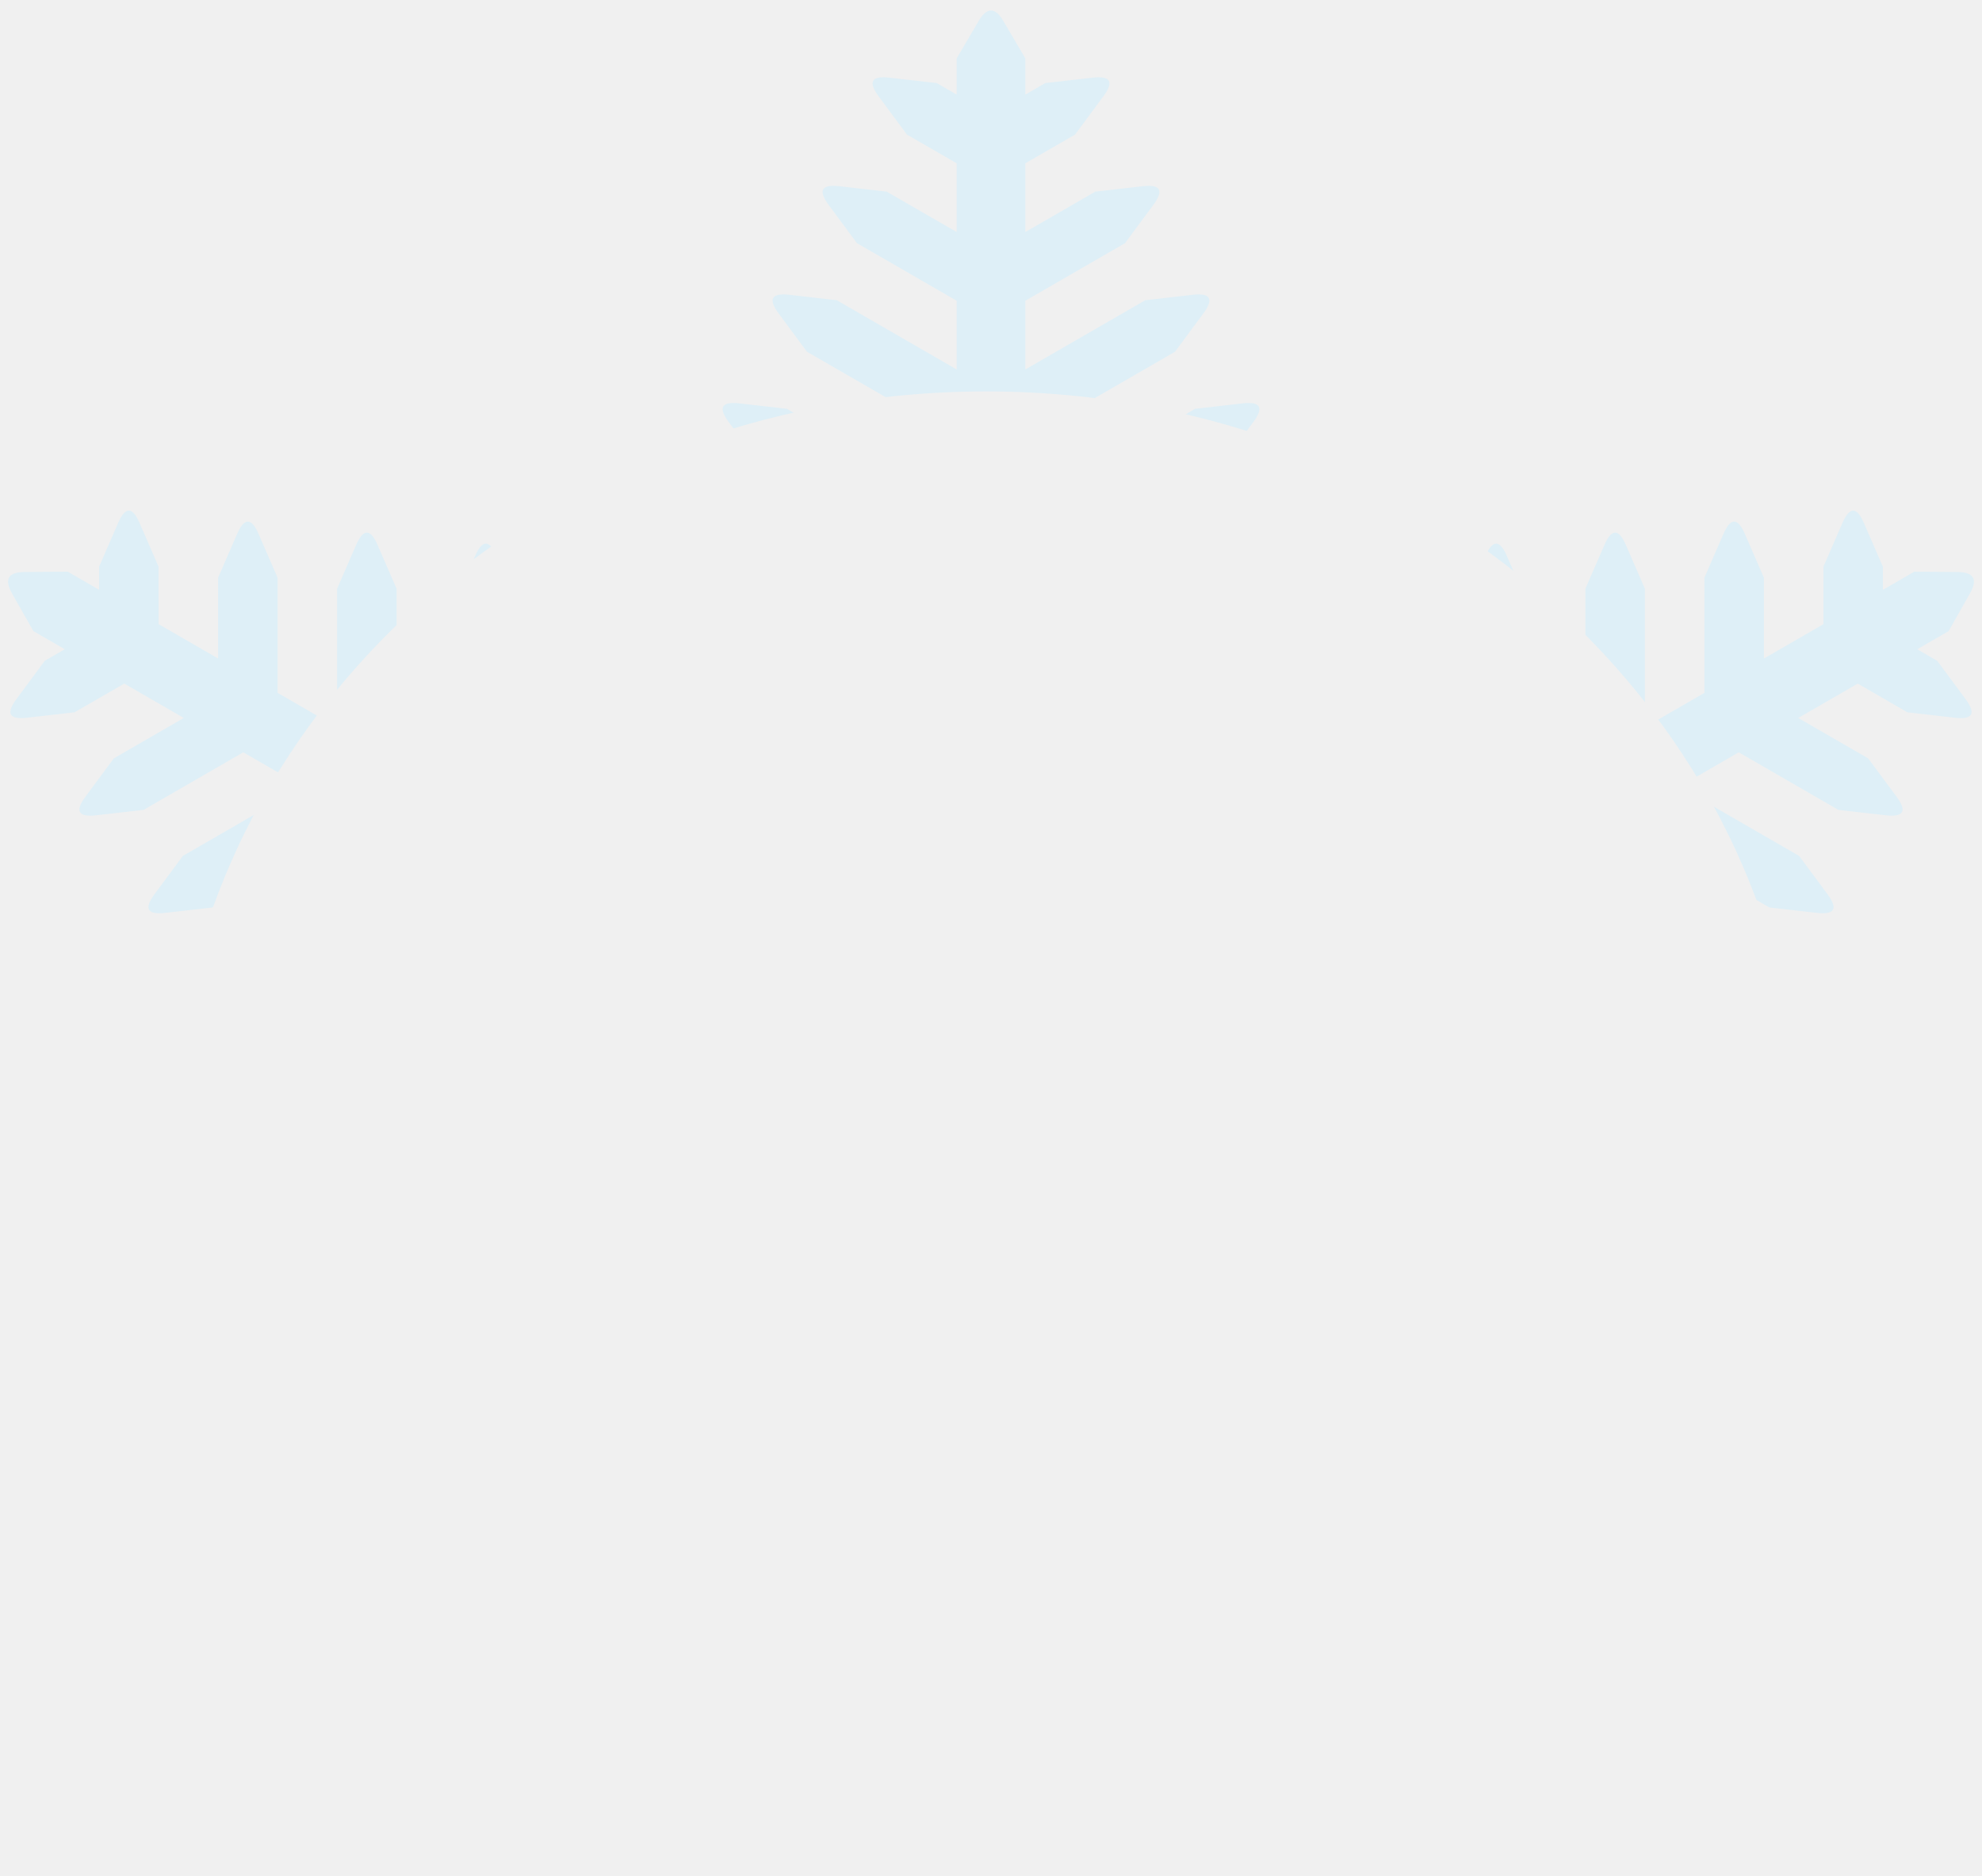
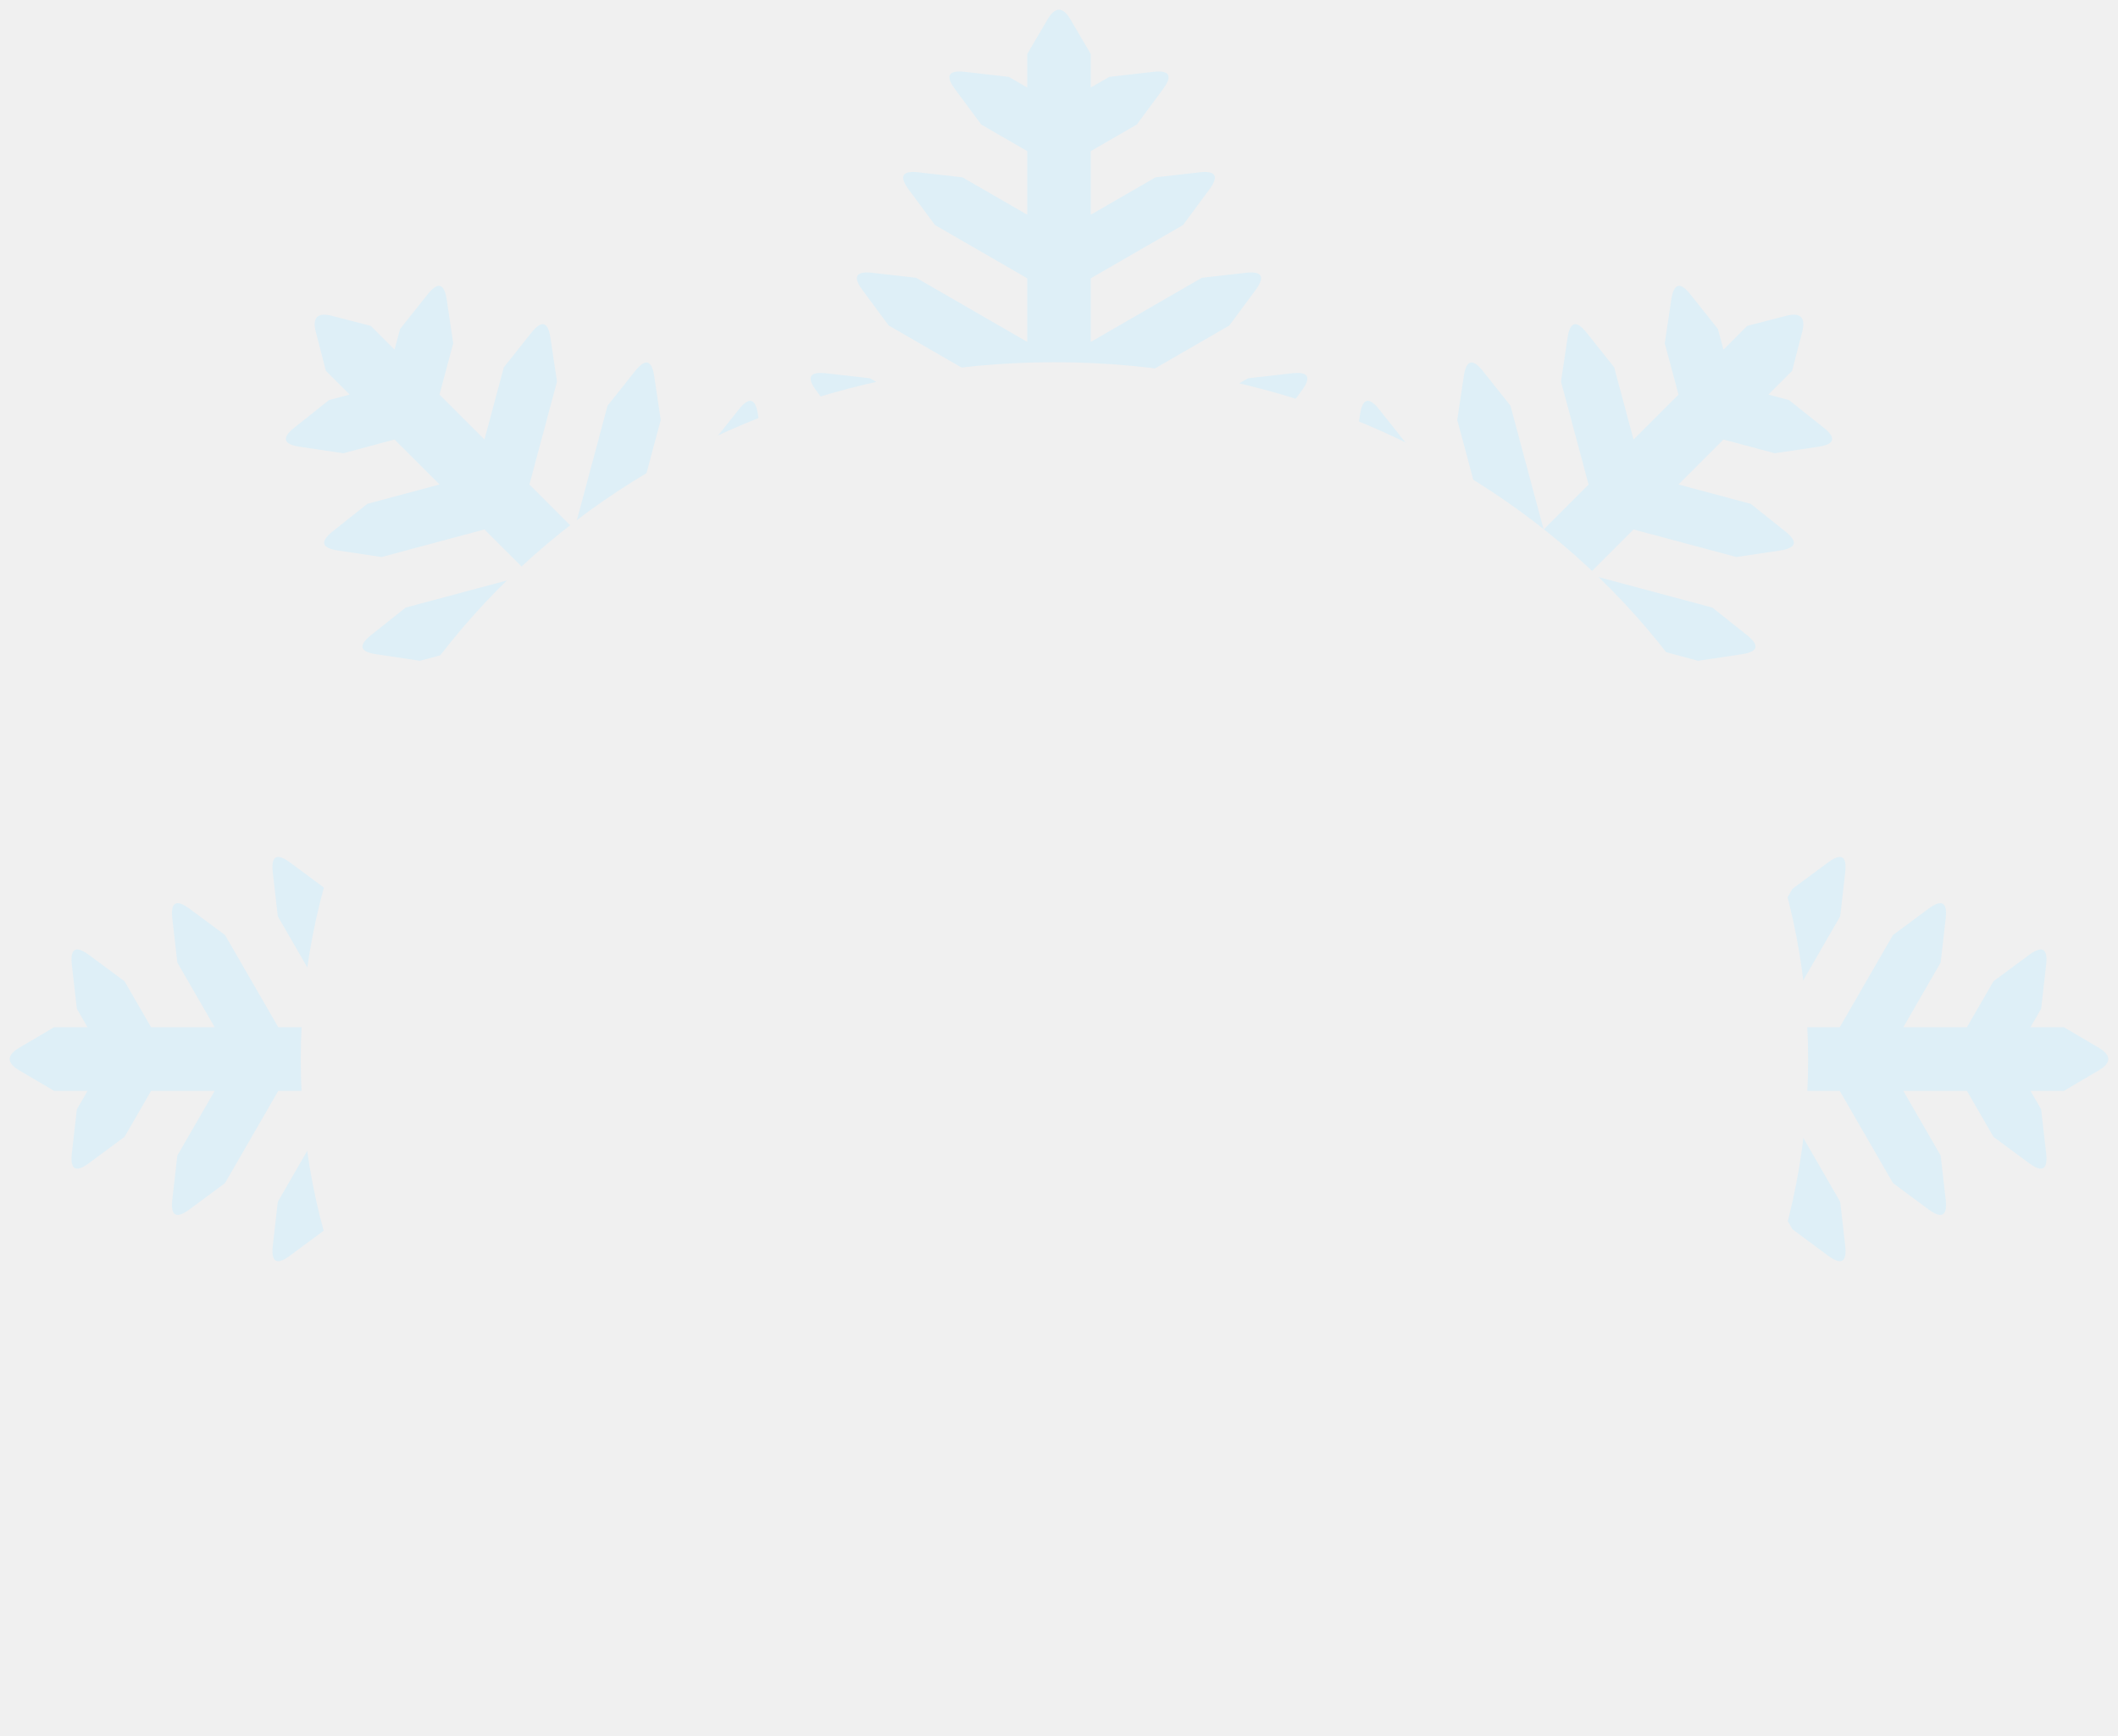
- <svg xmlns="http://www.w3.org/2000/svg" xmlns:xlink="http://www.w3.org/1999/xlink" width="607.784" height="575.16" viewBox="0 0 607.784 575.16">
+ <svg xmlns="http://www.w3.org/2000/svg" xmlns:xlink="http://www.w3.org/1999/xlink" width="701.8" height="575.16" viewBox="0 0 701.8 575.16">
  <defs>
-     <mask id="a" width="607.78" height="575.16" x="0" y="0" maskUnits="userSpaceOnUse">
-       <path fill="#fff" d="M0 0h607.78v575.16H0z" />
-       <ellipse cx="302.38" cy="351.09" rx="249.73" ry="231.07" />
+     <mask id="a" width="701.8" height="575.16" x="0" y="0" maskUnits="userSpaceOnUse">
+       <path fill="#fff" d="M0 0h701.8v575.16H0z" />
+       <ellipse cx="349.39" cy="351.09" rx="249.73" ry="231.07" />
    </mask>
  </defs>
  <g mask="url(#a)" style="fill:#deeff7;fill-opacity:1">
-     <path id="b" d="M314.42 350.9v-333l-6.74-11.46q-3.79-6.44-7.58 0l-6.73 11.46v333ZM303.89 56.15l25.78-14.88 8.71-11.77q4.9-6.62-3.29-5.69l-14.55 1.66-16.65 9.61Zm0-21.07-16.65-9.61-14.55-1.66q-8.18-.93-3.28 5.69l8.71 11.77 25.77 14.88Zm0 63.21 41.1-23.73 8.71-11.77q4.9-6.62-3.28-5.69l-14.55 1.66-31.98 18.46Zm0-21.07-31.98-18.46-14.54-1.66q-8.19-.93-3.29 5.69l8.71 11.77 41.1 23.73Zm0 63.21 56.43-32.58 8.71-11.77q4.9-6.62-3.28-5.69l-14.55 1.66-47.31 27.31Zm0-21.07-47.3-27.31-14.55-1.66q-8.19-.93-3.29 5.69l8.71 11.77 56.43 32.58Zm0 63.21 71.76-41.43 8.71-11.77q4.9-6.62-3.29-5.69l-14.55 1.66-62.63 36.16Zm0-21.07-62.63-36.16-14.55-1.66q-8.18-.93-3.28 5.69l8.71 11.77 71.75 41.43Zm0 63.21 59.8-34.53 8.72-11.77q4.9-6.62-3.29-5.69l-14.55 1.66-50.68 29.26Zm0-21.07-50.68-29.26-14.55-1.66q-8.18-.93-3.28 5.69l8.71 11.77 59.8 34.53Zm0 63.21 37.18-21.47 8.71-11.77q4.9-6.62-3.29-5.69l-14.55 1.66-28.05 16.2Zm0-21.07-28.05-16.2-14.55-1.66q-8.19-.93-3.29 5.69l8.72 11.77 37.17 21.47Zm0 63.21 14.55-8.4 8.71-11.78q4.9-6.62-3.28-5.68l-14.55 1.65-5.43 3.14Zm0-21.07-5.42-3.14-14.55-1.65q-8.19-.94-3.29 5.68l8.71 11.78 14.55 8.4Zm13.16 40.19 13.16 22.79-13.16 22.79h-26.32l-13.16-22.79 13.16-22.79Z" />
-     <use xlink:href="#b" href="#b" transform="rotate(60 303.89 350.9)" />
-     <use xlink:href="#b" href="#b" transform="rotate(300 303.89 350.9)" />
+     <path id="b" d="M361.43 350.9v-333l-6.74-11.46q-3.79-6.44-7.58 0l-6.74 11.46v333ZM350.9 56.15l25.77-14.88 8.71-11.77q4.9-6.62-3.28-5.69l-14.55 1.66-16.65 9.61Zm0-21.07-16.65-9.61-14.55-1.66q-8.18-.93-3.28 5.69l8.71 11.77 25.77 14.88Zm0 63.21L392 74.56l8.71-11.77q4.9-6.62-3.28-5.69l-14.55 1.66-31.98 18.46Zm0-21.07-31.98-18.46-14.55-1.66q-8.18-.93-3.28 5.69l8.71 11.77 41.1 23.73Zm0 63.21 56.43-32.58 8.71-11.77q4.9-6.62-3.29-5.69l-14.55 1.66-47.3 27.31Zm0-21.07-47.3-27.31-14.55-1.66q-8.19-.93-3.29 5.69l8.71 11.77 56.43 32.58Zm0 63.21 71.76-41.43 8.71-11.77q4.9-6.62-3.29-5.69l-14.55 1.66-62.63 36.16Zm0-21.07-62.63-36.16-14.55-1.66q-8.19-.93-3.29 5.69l8.71 11.77 71.76 41.43Zm0 63.21 59.8-34.53 8.71-11.77q4.9-6.62-3.28-5.69l-14.55 1.66-50.68 29.26Zm0-21.07-50.68-29.26-14.55-1.66q-8.18-.93-3.28 5.69l8.71 11.77 59.8 34.53Zm0 63.21 37.18-21.47 8.71-11.77q4.9-6.62-3.29-5.69l-14.55 1.66-28.05 16.2Zm0-21.07-28.05-16.2-14.55-1.66q-8.19-.93-3.29 5.69l8.71 11.77 37.18 21.47Zm0 63.21 14.55-8.4 8.71-11.78q4.9-6.62-3.28-5.68l-14.55 1.65-5.43 3.14Zm0-21.07-5.43-3.14-14.55-1.65q-8.18-.94-3.28 5.68l8.71 11.78 14.55 8.4Zm13.16 40.19 13.16 22.79-13.16 22.79h-26.32l-13.16-22.79 13.16-22.79Z" />
+     <use xlink:href="#b" href="#b" transform="rotate(45 350.9 350.9)" />
+     <use xlink:href="#b" href="#b" transform="rotate(90 350.9 350.9)" />
+     <use xlink:href="#b" href="#b" transform="rotate(270 350.9 350.9)" />
+     <use xlink:href="#b" href="#b" transform="rotate(315 350.9 350.9)" />
  </g>
</svg>
